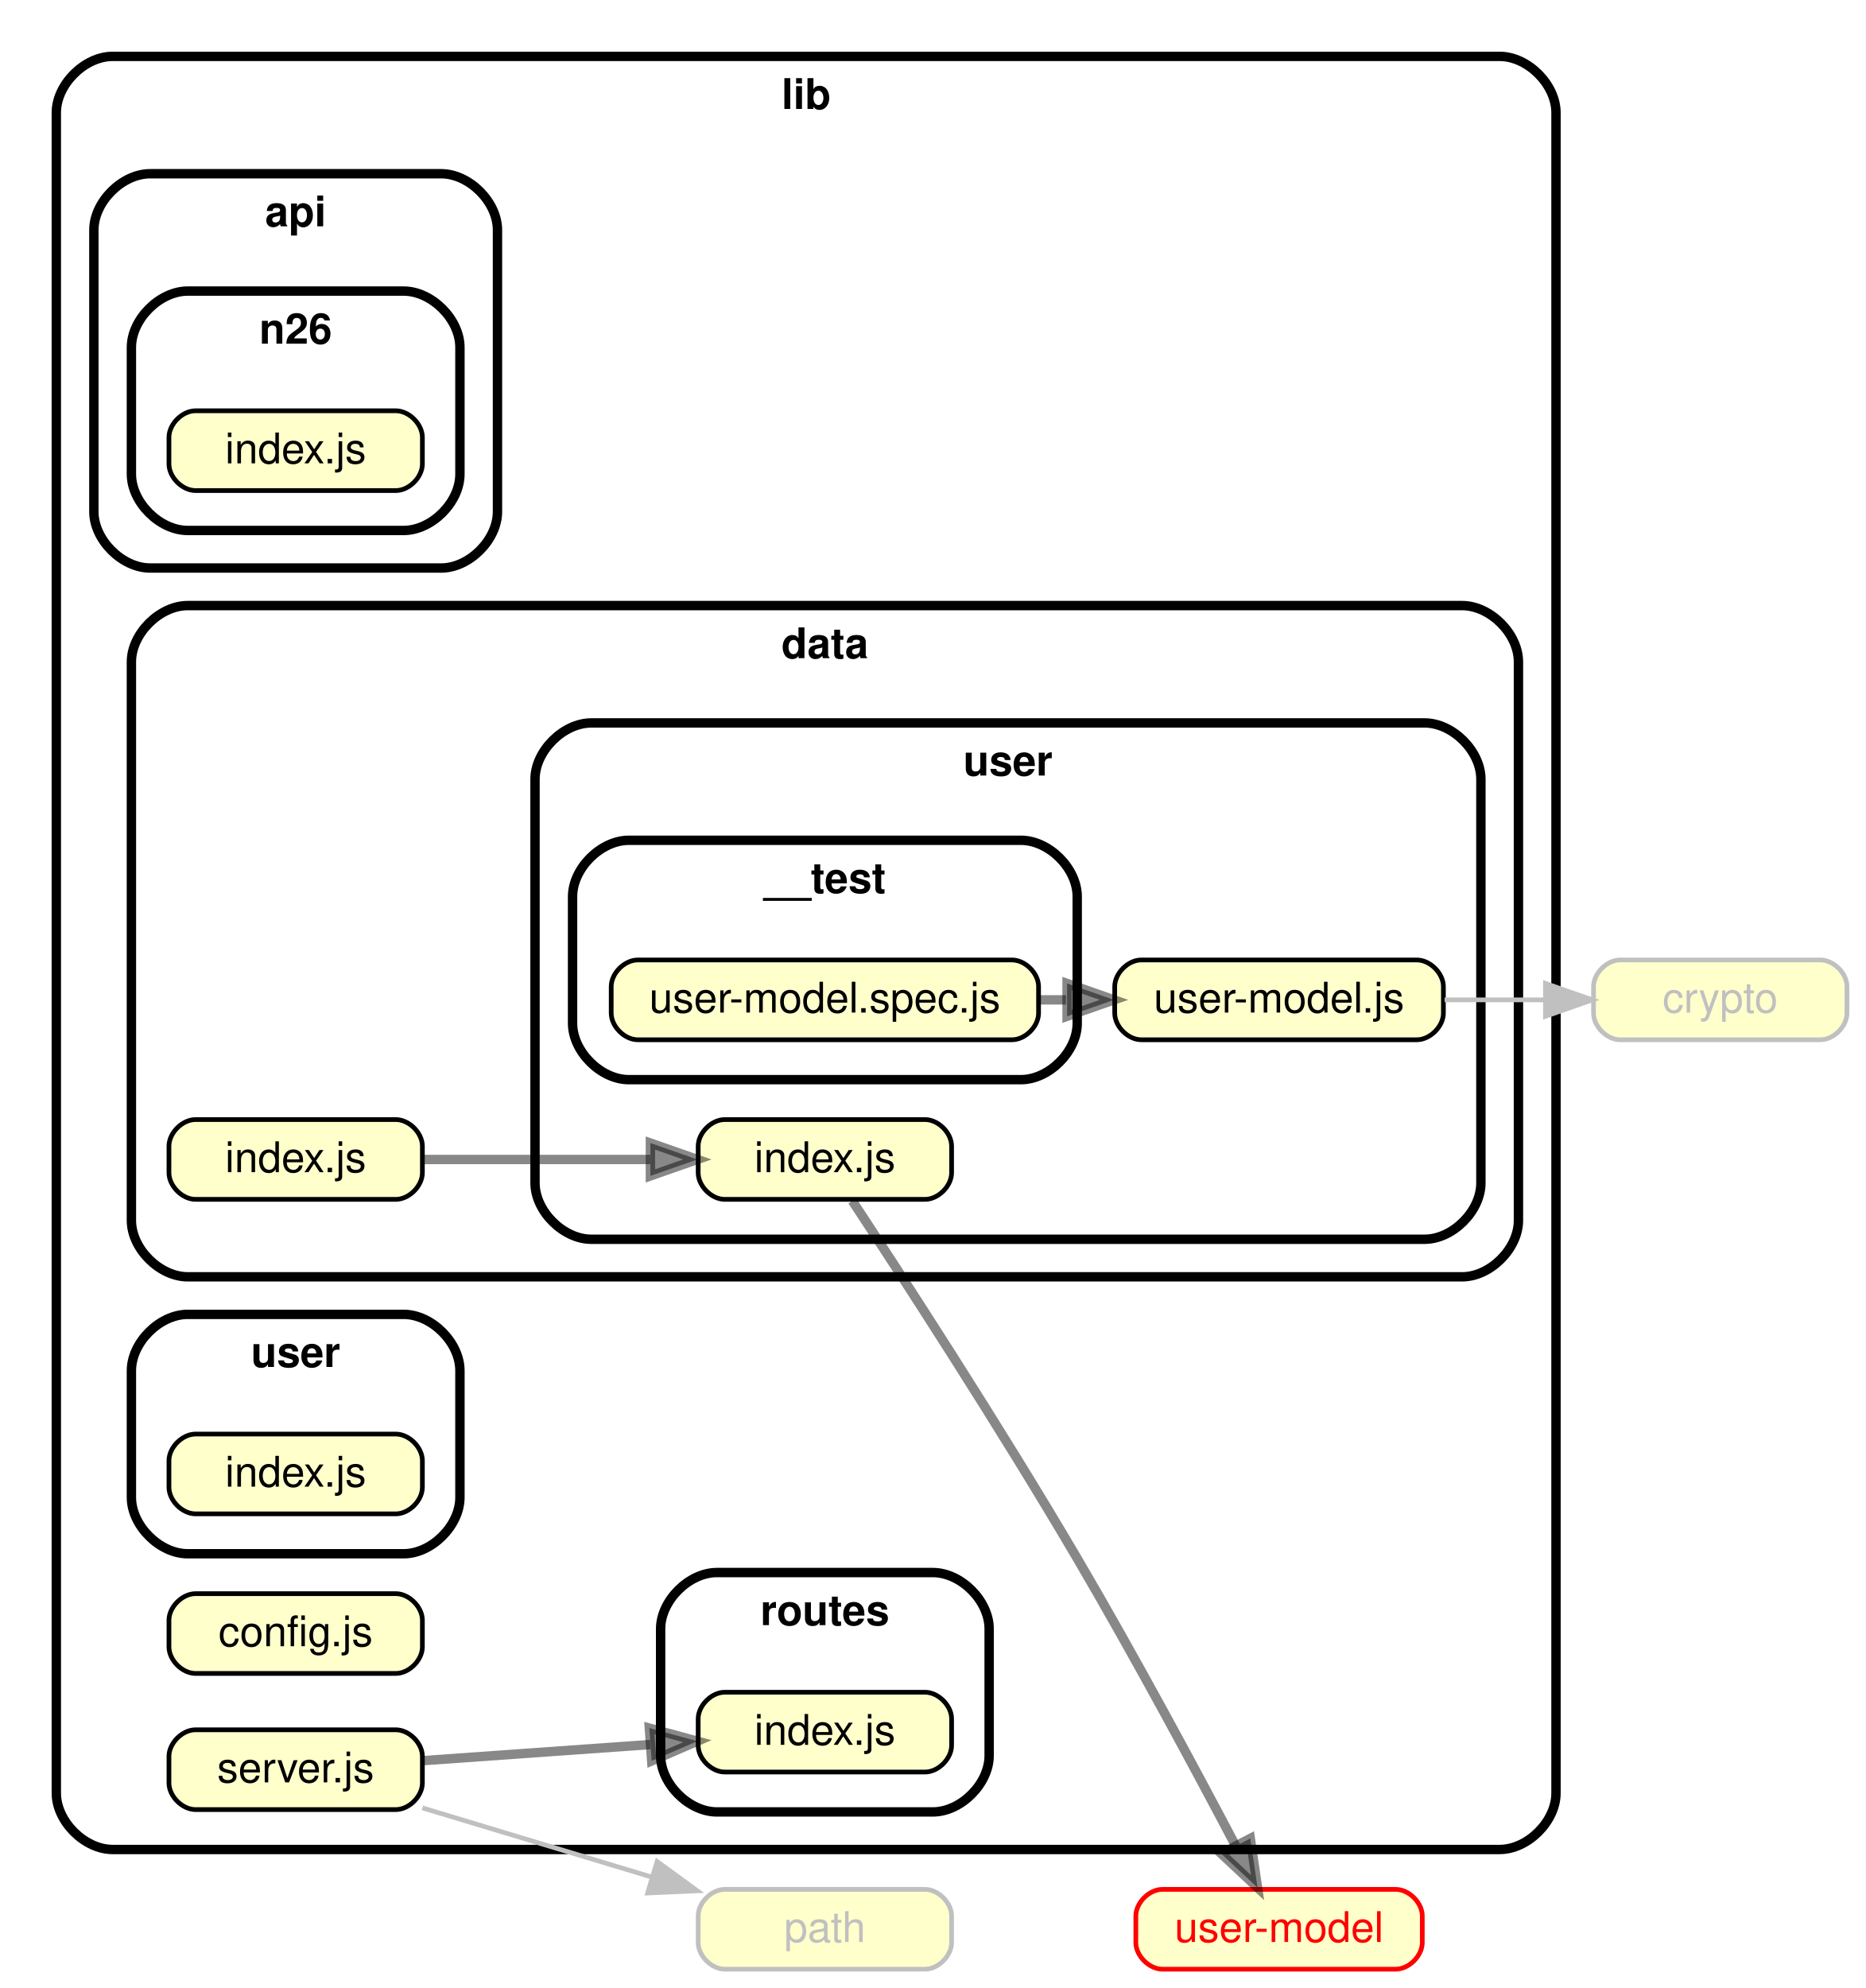
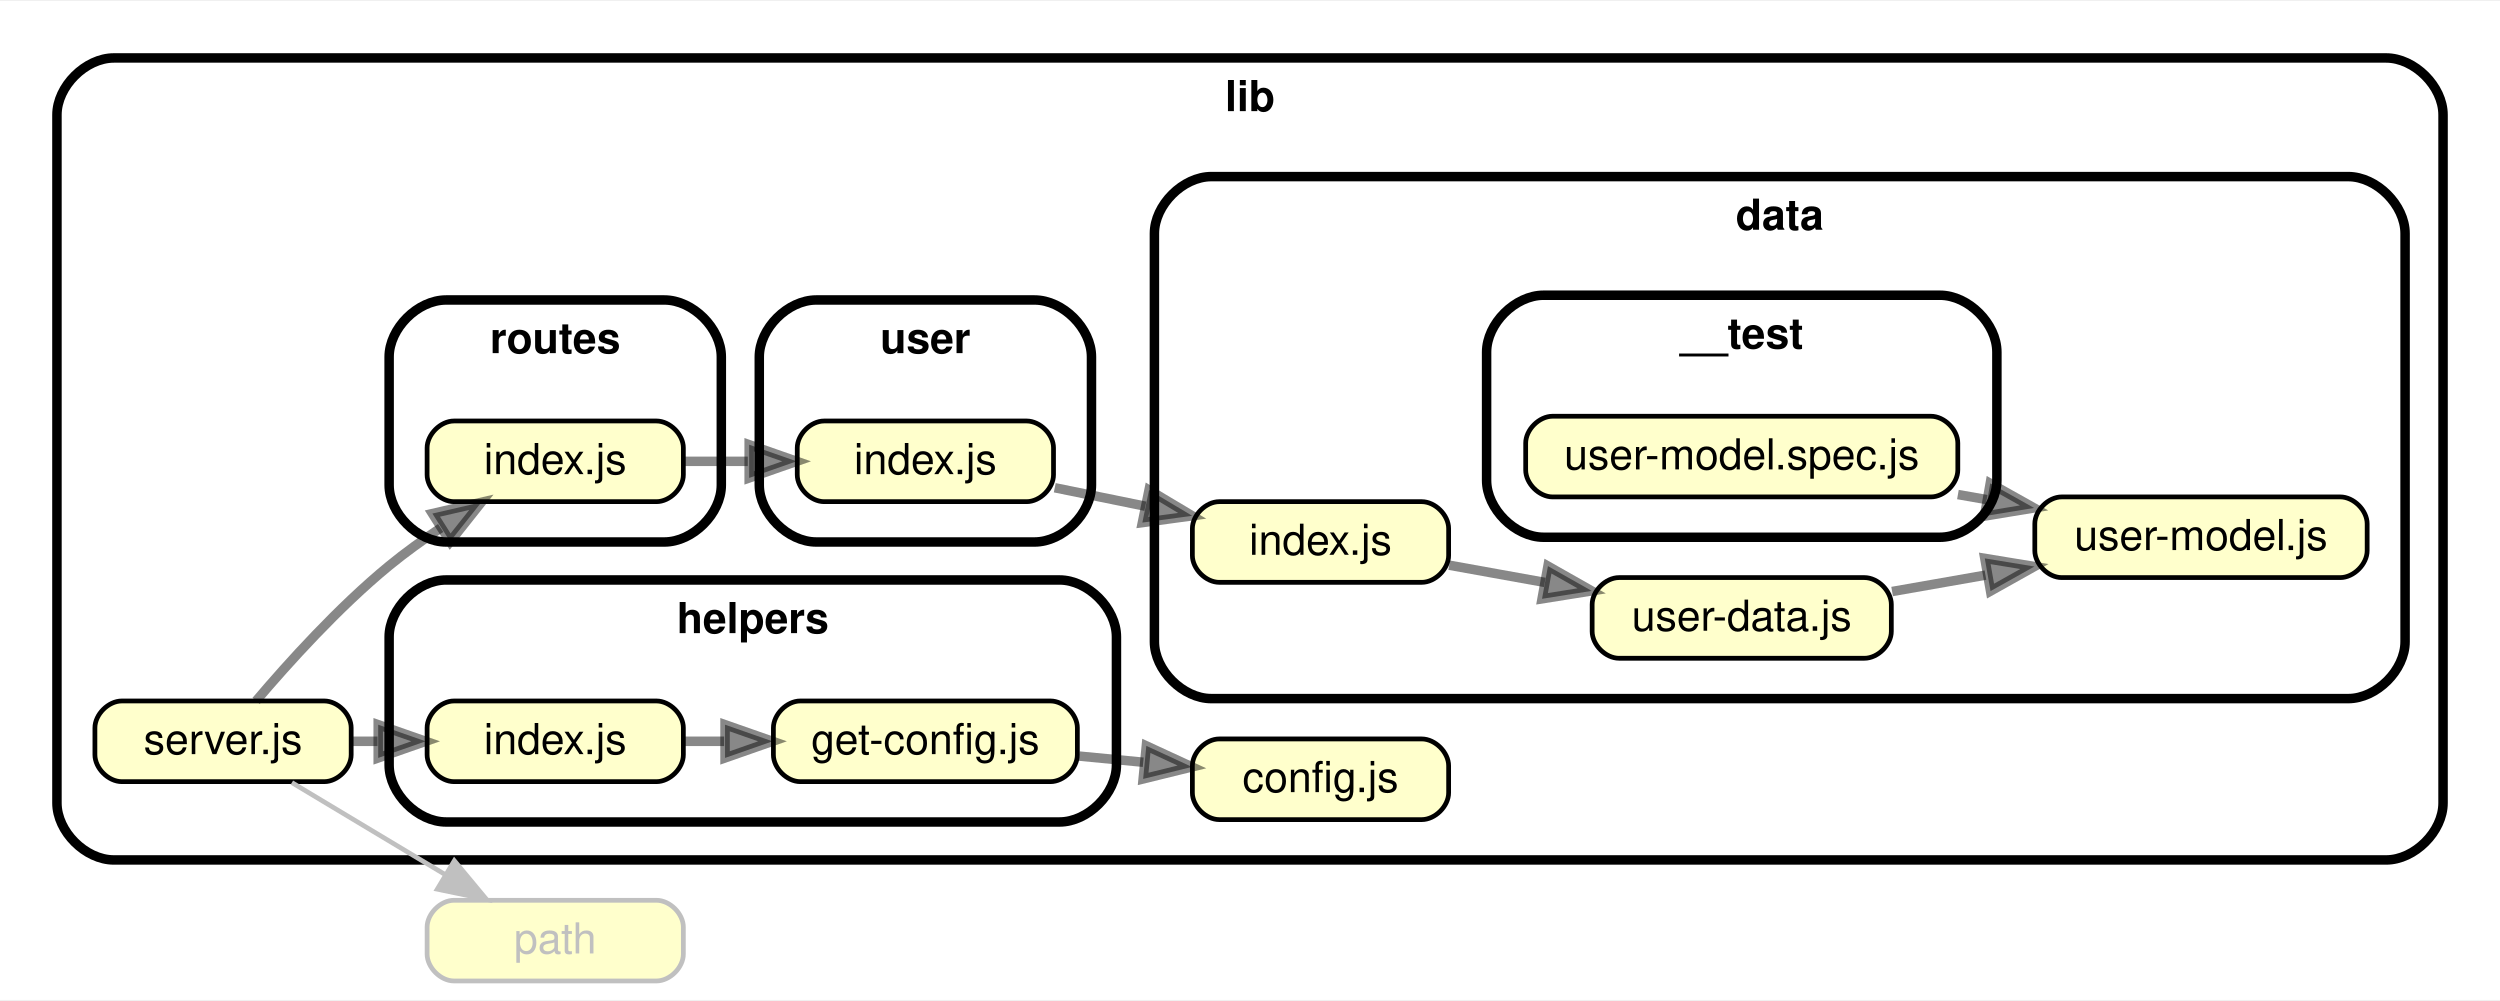
- <svg xmlns="http://www.w3.org/2000/svg" xmlns:xlink="http://www.w3.org/1999/xlink" width="398pt" height="424pt" viewBox="0.00 0.00 397.55 423.50">
-   <g id="graph0" class="graph" transform="scale(1 1) rotate(0) translate(4 419.5)">
-     <polygon fill="#ffffff" stroke="transparent" points="-4,4 -4,-419.5 393.546,-419.5 393.546,4 -4,4" />
+ <svg xmlns="http://www.w3.org/2000/svg" xmlns:xlink="http://www.w3.org/1999/xlink" width="527pt" height="211pt" viewBox="0.00 0.00 526.81 210.50">
+   <g id="graph0" class="graph" transform="scale(1 1) rotate(0) translate(4 206.5)">
+     <polygon fill="#ffffff" stroke="transparent" points="-4,4 -4,-206.5 522.809,-206.5 522.809,4 -4,4" />
    <g id="clust1" class="cluster">
-       <path fill="#ffffff" stroke="#000000" stroke-width="2" d="M20,-25.5C20,-25.5 315.546,-25.5 315.546,-25.5 321.546,-25.5 327.546,-31.5 327.546,-37.5 327.546,-37.5 327.546,-395.5 327.546,-395.5 327.546,-401.5 321.546,-407.5 315.546,-407.5 315.546,-407.5 20,-407.5 20,-407.5 14,-407.5 8,-401.5 8,-395.5 8,-395.5 8,-37.5 8,-37.5 8,-31.5 14,-25.5 20,-25.5" />
-       <text text-anchor="middle" x="167.773" y="-396.3" font-family="Helvetica,sans-Serif" font-weight="bold" font-size="9.00" fill="#000000">lib</text>
+       <path fill="#ffffff" stroke="#000000" stroke-width="2" d="M20,-25.5C20,-25.5 498.809,-25.5 498.809,-25.5 504.809,-25.5 510.809,-31.5 510.809,-37.5 510.809,-37.5 510.809,-182.5 510.809,-182.5 510.809,-188.5 504.809,-194.5 498.809,-194.5 498.809,-194.5 20,-194.5 20,-194.5 14,-194.5 8,-188.5 8,-182.5 8,-182.5 8,-37.5 8,-37.5 8,-31.5 14,-25.5 20,-25.5" />
+       <text text-anchor="middle" x="259.404" y="-183.3" font-family="Helvetica,sans-Serif" font-weight="bold" font-size="9.00" fill="#000000">lib</text>
    </g>
    <g id="clust2" class="cluster">
-       <path fill="#ffffff" stroke="#000000" stroke-width="2" d="M28,-298.5C28,-298.5 90,-298.5 90,-298.5 96,-298.5 102,-304.5 102,-310.5 102,-310.5 102,-370.5 102,-370.5 102,-376.5 96,-382.5 90,-382.5 90,-382.5 28,-382.5 28,-382.5 22,-382.5 16,-376.5 16,-370.5 16,-370.5 16,-310.5 16,-310.5 16,-304.5 22,-298.5 28,-298.5" />
-       <text text-anchor="middle" x="59" y="-371.3" font-family="Helvetica,sans-Serif" font-weight="bold" font-size="9.00" fill="#000000">api</text>
+       <path fill="#ffffff" stroke="#000000" stroke-width="2" d="M251.262,-59.5C251.262,-59.5 490.809,-59.5 490.809,-59.5 496.809,-59.5 502.809,-65.5 502.809,-71.5 502.809,-71.5 502.809,-157.5 502.809,-157.5 502.809,-163.5 496.809,-169.5 490.809,-169.5 490.809,-169.5 251.262,-169.5 251.262,-169.5 245.262,-169.5 239.262,-163.5 239.262,-157.5 239.262,-157.5 239.262,-71.5 239.262,-71.5 239.262,-65.5 245.262,-59.5 251.262,-59.5" />
+       <text text-anchor="middle" x="371.035" y="-158.3" font-family="Helvetica,sans-Serif" font-weight="bold" font-size="9.00" fill="#000000">data</text>
    </g>
    <g id="clust3" class="cluster">
-       <path fill="#ffffff" stroke="#000000" stroke-width="2" d="M36,-306.5C36,-306.5 82,-306.5 82,-306.5 88,-306.5 94,-312.5 94,-318.5 94,-318.5 94,-345.5 94,-345.5 94,-351.5 88,-357.5 82,-357.5 82,-357.5 36,-357.5 36,-357.5 30,-357.5 24,-351.5 24,-345.5 24,-345.5 24,-318.5 24,-318.5 24,-312.5 30,-306.5 36,-306.5" />
-       <text text-anchor="middle" x="59" y="-346.3" font-family="Helvetica,sans-Serif" font-weight="bold" font-size="9.00" fill="#000000">n26</text>
+       <path fill="#ffffff" stroke="#000000" stroke-width="2" d="M321.262,-93.5C321.262,-93.5 404.791,-93.5 404.791,-93.5 410.791,-93.5 416.791,-99.5 416.791,-105.5 416.791,-105.5 416.791,-132.5 416.791,-132.5 416.791,-138.5 410.791,-144.5 404.791,-144.5 404.791,-144.5 321.262,-144.5 321.262,-144.5 315.262,-144.5 309.262,-138.5 309.262,-132.5 309.262,-132.5 309.262,-105.5 309.262,-105.5 309.262,-99.5 315.262,-93.5 321.262,-93.5" />
+       <text text-anchor="middle" x="363.027" y="-133.3" font-family="Helvetica,sans-Serif" font-weight="bold" font-size="9.00" fill="#000000">__test</text>
    </g>
    <g id="clust4" class="cluster">
-       <path fill="#ffffff" stroke="#000000" stroke-width="2" d="M36,-147.5C36,-147.5 307.546,-147.5 307.546,-147.5 313.546,-147.5 319.546,-153.5 319.546,-159.5 319.546,-159.5 319.546,-278.5 319.546,-278.5 319.546,-284.5 313.546,-290.5 307.546,-290.5 307.546,-290.5 36,-290.5 36,-290.5 30,-290.5 24,-284.5 24,-278.5 24,-278.5 24,-159.5 24,-159.5 24,-153.5 30,-147.5 36,-147.5" />
-       <text text-anchor="middle" x="171.773" y="-279.3" font-family="Helvetica,sans-Serif" font-weight="bold" font-size="9.00" fill="#000000">data</text>
+       <path fill="#ffffff" stroke="#000000" stroke-width="2" d="M90,-33.5C90,-33.5 219.262,-33.5 219.262,-33.5 225.262,-33.5 231.262,-39.5 231.262,-45.5 231.262,-45.5 231.262,-72.5 231.262,-72.5 231.262,-78.5 225.262,-84.5 219.262,-84.5 219.262,-84.5 90,-84.5 90,-84.5 84,-84.5 78,-78.5 78,-72.5 78,-72.5 78,-45.5 78,-45.5 78,-39.5 84,-33.5 90,-33.5" />
+       <text text-anchor="middle" x="154.631" y="-73.3" font-family="Helvetica,sans-Serif" font-weight="bold" font-size="9.00" fill="#000000">helpers</text>
    </g>
    <g id="clust5" class="cluster">
-       <path fill="#ffffff" stroke="#000000" stroke-width="2" d="M122,-155.5C122,-155.5 299.546,-155.5 299.546,-155.5 305.546,-155.5 311.546,-161.5 311.546,-167.5 311.546,-167.5 311.546,-253.5 311.546,-253.5 311.546,-259.5 305.546,-265.5 299.546,-265.5 299.546,-265.5 122,-265.5 122,-265.5 116,-265.5 110,-259.5 110,-253.5 110,-253.5 110,-167.5 110,-167.5 110,-161.5 116,-155.5 122,-155.5" />
-       <text text-anchor="middle" x="210.773" y="-254.3" font-family="Helvetica,sans-Serif" font-weight="bold" font-size="9.00" fill="#000000">user</text>
+       <path fill="#ffffff" stroke="#000000" stroke-width="2" d="M90,-92.5C90,-92.5 136,-92.5 136,-92.5 142,-92.5 148,-98.5 148,-104.5 148,-104.5 148,-131.5 148,-131.5 148,-137.5 142,-143.5 136,-143.5 136,-143.5 90,-143.5 90,-143.5 84,-143.5 78,-137.5 78,-131.5 78,-131.5 78,-104.5 78,-104.5 78,-98.5 84,-92.5 90,-92.5" />
+       <text text-anchor="middle" x="113" y="-132.3" font-family="Helvetica,sans-Serif" font-weight="bold" font-size="9.00" fill="#000000">routes</text>
    </g>
    <g id="clust6" class="cluster">
-       <path fill="#ffffff" stroke="#000000" stroke-width="2" d="M130,-189.5C130,-189.5 213.529,-189.5 213.529,-189.5 219.529,-189.5 225.529,-195.5 225.529,-201.5 225.529,-201.5 225.529,-228.5 225.529,-228.5 225.529,-234.5 219.529,-240.5 213.529,-240.5 213.529,-240.5 130,-240.5 130,-240.5 124,-240.5 118,-234.5 118,-228.5 118,-228.5 118,-201.5 118,-201.5 118,-195.5 124,-189.5 130,-189.5" />
-       <text text-anchor="middle" x="171.764" y="-229.3" font-family="Helvetica,sans-Serif" font-weight="bold" font-size="9.00" fill="#000000">__test</text>
-     </g>
-     <g id="clust7" class="cluster">
-       <path fill="#ffffff" stroke="#000000" stroke-width="2" d="M148.764,-33.5C148.764,-33.5 194.764,-33.5 194.764,-33.5 200.764,-33.5 206.764,-39.5 206.764,-45.5 206.764,-45.5 206.764,-72.5 206.764,-72.5 206.764,-78.5 200.764,-84.5 194.764,-84.5 194.764,-84.5 148.764,-84.5 148.764,-84.5 142.764,-84.5 136.764,-78.5 136.764,-72.5 136.764,-72.5 136.764,-45.5 136.764,-45.5 136.764,-39.5 142.764,-33.5 148.764,-33.5" />
-       <text text-anchor="middle" x="171.764" y="-73.3" font-family="Helvetica,sans-Serif" font-weight="bold" font-size="9.00" fill="#000000">routes</text>
-     </g>
-     <g id="clust8" class="cluster">
-       <path fill="#ffffff" stroke="#000000" stroke-width="2" d="M36,-88.5C36,-88.5 82,-88.5 82,-88.5 88,-88.5 94,-94.5 94,-100.5 94,-100.5 94,-127.5 94,-127.5 94,-133.5 88,-139.5 82,-139.5 82,-139.5 36,-139.5 36,-139.5 30,-139.5 24,-133.5 24,-127.5 24,-127.5 24,-100.5 24,-100.5 24,-94.5 30,-88.5 36,-88.5" />
-       <text text-anchor="middle" x="59" y="-128.3" font-family="Helvetica,sans-Serif" font-weight="bold" font-size="9.00" fill="#000000">user</text>
+       <path fill="#ffffff" stroke="#000000" stroke-width="2" d="M168,-92.5C168,-92.5 214,-92.5 214,-92.5 220,-92.5 226,-98.5 226,-104.5 226,-104.5 226,-131.5 226,-131.5 226,-137.5 220,-143.5 214,-143.5 214,-143.5 168,-143.5 168,-143.5 162,-143.5 156,-137.5 156,-131.5 156,-131.5 156,-104.5 156,-104.5 156,-98.5 162,-92.5 168,-92.5" />
+       <text text-anchor="middle" x="191" y="-132.3" font-family="Helvetica,sans-Serif" font-weight="bold" font-size="9.00" fill="#000000">user</text>
    </g>
    <g id="node1" class="node">
-       <path fill="#ffffcc" stroke="#c0c0c0" d="M383.88,-215C383.88,-215 341.213,-215 341.213,-215 338.38,-215 335.546,-212.167 335.546,-209.333 335.546,-209.333 335.546,-203.667 335.546,-203.667 335.546,-200.833 338.38,-198 341.213,-198 341.213,-198 383.88,-198 383.88,-198 386.713,-198 389.546,-200.833 389.546,-203.667 389.546,-203.667 389.546,-209.333 389.546,-209.333 389.546,-212.167 386.713,-215 383.88,-215" />
-       <text text-anchor="middle" x="362.546" y="-203.8" font-family="Helvetica,sans-Serif" font-size="9.00" fill="#c0c0c0">crypto</text>
+       <g id="a_node1">
+         <a xlink:href="lib/config.js" xlink:title="config.js">
+           <path fill="#ffffcc" stroke="#000000" d="M295.596,-51C295.596,-51 252.929,-51 252.929,-51 250.095,-51 247.262,-48.167 247.262,-45.333 247.262,-45.333 247.262,-39.667 247.262,-39.667 247.262,-36.833 250.095,-34 252.929,-34 252.929,-34 295.596,-34 295.596,-34 298.429,-34 301.262,-36.833 301.262,-39.667 301.262,-39.667 301.262,-45.333 301.262,-45.333 301.262,-48.167 298.429,-51 295.596,-51" />
+           <text text-anchor="middle" x="274.262" y="-39.8" font-family="Helvetica,sans-Serif" font-size="9.00" fill="#000000">config.js</text>
+         </a>
+       </g>
    </g>
    <g id="node2" class="node">
      <g id="a_node2">
-         <a xlink:href="lib/api/n26/index.js" xlink:title="index.js">
-           <path fill="#ffffcc" stroke="#000000" d="M80.333,-332C80.333,-332 37.667,-332 37.667,-332 34.833,-332 32,-329.167 32,-326.333 32,-326.333 32,-320.667 32,-320.667 32,-317.833 34.833,-315 37.667,-315 37.667,-315 80.333,-315 80.333,-315 83.167,-315 86,-317.833 86,-320.667 86,-320.667 86,-326.333 86,-326.333 86,-329.167 83.167,-332 80.333,-332" />
-           <text text-anchor="middle" x="59" y="-320.8" font-family="Helvetica,sans-Serif" font-size="9.00" fill="#000000">index.js</text>
+         <a xlink:href="lib/data/__test/user-model.spec.js" xlink:title="user-model.spec.js">
+           <path fill="#ffffcc" stroke="#000000" d="M402.89,-119C402.89,-119 323.163,-119 323.163,-119 320.33,-119 317.497,-116.167 317.497,-113.333 317.497,-113.333 317.497,-107.667 317.497,-107.667 317.497,-104.833 320.33,-102 323.163,-102 323.163,-102 402.89,-102 402.89,-102 405.723,-102 408.557,-104.833 408.557,-107.667 408.557,-107.667 408.557,-113.333 408.557,-113.333 408.557,-116.167 405.723,-119 402.89,-119" />
+           <text text-anchor="middle" x="363.027" y="-107.8" font-family="Helvetica,sans-Serif" font-size="9.00" fill="#000000">user-model.spec.js</text>
        </a>
      </g>
    </g>
+     <g id="node5" class="node">
+       <g id="a_node5">
+         <a xlink:href="lib/data/user-model.js" xlink:title="user-model.js">
+           <path fill="#ffffcc" stroke="#000000" d="M489.151,-102C489.151,-102 430.449,-102 430.449,-102 427.616,-102 424.782,-99.167 424.782,-96.333 424.782,-96.333 424.782,-90.667 424.782,-90.667 424.782,-87.833 427.616,-85 430.449,-85 430.449,-85 489.151,-85 489.151,-85 491.984,-85 494.817,-87.833 494.817,-90.667 494.817,-90.667 494.817,-96.333 494.817,-96.333 494.817,-99.167 491.984,-102 489.151,-102" />
+           <text text-anchor="middle" x="459.8" y="-90.8" font-family="Helvetica,sans-Serif" font-size="9.00" fill="#000000">user-model.js</text>
+         </a>
+       </g>
+     </g>
+     <g id="edge1" class="edge">
+       <path fill="none" stroke="#000000" stroke-width="2" stroke-opacity="0.467" d="M408.579,-102.498C410.602,-102.143 412.631,-101.786 414.652,-101.431" />
+       <polygon fill="#000000" fill-opacity="0.467" stroke="#000000" stroke-width="2" stroke-opacity="0.467" points="415.386,-104.856 424.629,-99.678 414.175,-97.961 415.386,-104.856" />
+     </g>
    <g id="node3" class="node">
      <g id="a_node3">
-         <a xlink:href="lib/config.js" xlink:title="config.js">
-           <path fill="#ffffcc" stroke="#000000" d="M80.333,-80C80.333,-80 37.667,-80 37.667,-80 34.833,-80 32,-77.167 32,-74.333 32,-74.333 32,-68.667 32,-68.667 32,-65.833 34.833,-63 37.667,-63 37.667,-63 80.333,-63 80.333,-63 83.167,-63 86,-65.833 86,-68.667 86,-68.667 86,-74.333 86,-74.333 86,-77.167 83.167,-80 80.333,-80" />
-           <text text-anchor="middle" x="59" y="-68.8" font-family="Helvetica,sans-Serif" font-size="9.00" fill="#000000">config.js</text>
+         <a xlink:href="lib/data/index.js" xlink:title="index.js">
+           <path fill="#ffffcc" stroke="#000000" d="M295.596,-101C295.596,-101 252.929,-101 252.929,-101 250.095,-101 247.262,-98.167 247.262,-95.333 247.262,-95.333 247.262,-89.667 247.262,-89.667 247.262,-86.833 250.095,-84 252.929,-84 252.929,-84 295.596,-84 295.596,-84 298.429,-84 301.262,-86.833 301.262,-89.667 301.262,-89.667 301.262,-95.333 301.262,-95.333 301.262,-98.167 298.429,-101 295.596,-101" />
+           <text text-anchor="middle" x="274.262" y="-89.8" font-family="Helvetica,sans-Serif" font-size="9.00" fill="#000000">index.js</text>
        </a>
      </g>
    </g>
    <g id="node4" class="node">
      <g id="a_node4">
-         <a xlink:href="lib/data/index.js" xlink:title="index.js">
-           <path fill="#ffffcc" stroke="#000000" d="M80.333,-181C80.333,-181 37.667,-181 37.667,-181 34.833,-181 32,-178.167 32,-175.333 32,-175.333 32,-169.667 32,-169.667 32,-166.833 34.833,-164 37.667,-164 37.667,-164 80.333,-164 80.333,-164 83.167,-164 86,-166.833 86,-169.667 86,-169.667 86,-175.333 86,-175.333 86,-178.167 83.167,-181 80.333,-181" />
-           <text text-anchor="middle" x="59" y="-169.8" font-family="Helvetica,sans-Serif" font-size="9.00" fill="#000000">index.js</text>
-         </a>
-       </g>
-     </g>
-     <g id="node6" class="node">
-       <g id="a_node6">
-         <a xlink:href="lib/data/user/index.js" xlink:title="index.js">
-           <path fill="#ffffcc" stroke="#000000" d="M193.098,-181C193.098,-181 150.431,-181 150.431,-181 147.598,-181 144.764,-178.167 144.764,-175.333 144.764,-175.333 144.764,-169.667 144.764,-169.667 144.764,-166.833 147.598,-164 150.431,-164 150.431,-164 193.098,-164 193.098,-164 195.931,-164 198.764,-166.833 198.764,-169.667 198.764,-169.667 198.764,-175.333 198.764,-175.333 198.764,-178.167 195.931,-181 193.098,-181" />
-           <text text-anchor="middle" x="171.764" y="-169.8" font-family="Helvetica,sans-Serif" font-size="9.00" fill="#000000">index.js</text>
-         </a>
-       </g>
-     </g>
-     <g id="edge1" class="edge">
-       <path fill="none" stroke="#000000" stroke-width="2" stroke-opacity="0.467" d="M86.01,-172.5C100.548,-172.5 118.701,-172.5 134.557,-172.5" />
-       <polygon fill="#000000" fill-opacity="0.467" stroke="#000000" stroke-width="2" stroke-opacity="0.467" points="134.584,-176 144.584,-172.5 134.584,-169 134.584,-176" />
-     </g>
-     <g id="node5" class="node">
-       <g id="a_node5">
-         <a xlink:href="lib/data/user/__test/user-model.spec.js" xlink:title="user-model.spec.js">
-           <path fill="#ffffcc" stroke="#000000" d="M211.628,-215C211.628,-215 131.901,-215 131.901,-215 129.068,-215 126.234,-212.167 126.234,-209.333 126.234,-209.333 126.234,-203.667 126.234,-203.667 126.234,-200.833 129.068,-198 131.901,-198 131.901,-198 211.628,-198 211.628,-198 214.461,-198 217.294,-200.833 217.294,-203.667 217.294,-203.667 217.294,-209.333 217.294,-209.333 217.294,-212.167 214.461,-215 211.628,-215" />
-           <text text-anchor="middle" x="171.764" y="-203.8" font-family="Helvetica,sans-Serif" font-size="9.00" fill="#000000">user-model.spec.js</text>
-         </a>
-       </g>
-     </g>
-     <g id="node7" class="node">
-       <g id="a_node7">
-         <a xlink:href="lib/data/user/user-model.js" xlink:title="user-model.js">
-           <path fill="#ffffcc" stroke="#000000" d="M297.889,-215C297.889,-215 239.187,-215 239.187,-215 236.353,-215 233.52,-212.167 233.52,-209.333 233.52,-209.333 233.52,-203.667 233.52,-203.667 233.52,-200.833 236.353,-198 239.187,-198 239.187,-198 297.889,-198 297.889,-198 300.722,-198 303.555,-200.833 303.555,-203.667 303.555,-203.667 303.555,-209.333 303.555,-209.333 303.555,-212.167 300.722,-215 297.889,-215" />
-           <text text-anchor="middle" x="268.538" y="-203.8" font-family="Helvetica,sans-Serif" font-size="9.00" fill="#000000">user-model.js</text>
+         <a xlink:href="lib/data/user-data.js" xlink:title="user-data.js">
+           <path fill="#ffffcc" stroke="#000000" d="M388.881,-85C388.881,-85 337.172,-85 337.172,-85 334.339,-85 331.505,-82.167 331.505,-79.333 331.505,-79.333 331.505,-73.667 331.505,-73.667 331.505,-70.833 334.339,-68 337.172,-68 337.172,-68 388.881,-68 388.881,-68 391.715,-68 394.548,-70.833 394.548,-73.667 394.548,-73.667 394.548,-79.333 394.548,-79.333 394.548,-82.167 391.715,-85 388.881,-85" />
+           <text text-anchor="middle" x="363.027" y="-73.8" font-family="Helvetica,sans-Serif" font-size="9.00" fill="#000000">user-data.js</text>
        </a>
      </g>
    </g>
    <g id="edge2" class="edge">
-       <path fill="none" stroke="#000000" stroke-width="2" stroke-opacity="0.467" d="M217.317,-206.5C219.255,-206.5 221.199,-206.5 223.137,-206.5" />
-       <polygon fill="#000000" fill-opacity="0.467" stroke="#000000" stroke-width="2" stroke-opacity="0.467" points="223.367,-210 233.367,-206.5 223.367,-203 223.367,-210" />
-     </g>
-     <g id="node12" class="node">
-       <path fill="#ffffcc" stroke="#ff0000" d="M293.389,-17C293.389,-17 243.687,-17 243.687,-17 240.853,-17 238.02,-14.167 238.02,-11.333 238.02,-11.333 238.02,-5.667 238.02,-5.667 238.02,-2.833 240.853,0 243.687,0 243.687,0 293.389,0 293.389,0 296.222,0 299.055,-2.833 299.055,-5.667 299.055,-5.667 299.055,-11.333 299.055,-11.333 299.055,-14.167 296.222,-17 293.389,-17" />
-       <text text-anchor="middle" x="268.538" y="-5.8" font-family="Helvetica,sans-Serif" font-size="9.00" fill="#ff0000">user-model</text>
+       <path fill="none" stroke="#000000" stroke-width="2" stroke-opacity="0.467" d="M301.377,-87.612C307.748,-86.464 314.682,-85.214 321.524,-83.981" />
+       <polygon fill="#000000" fill-opacity="0.467" stroke="#000000" stroke-width="2" stroke-opacity="0.467" points="322.187,-87.418 331.407,-82.199 320.945,-80.529 322.187,-87.418" />
    </g>
    <g id="edge3" class="edge">
-       <path fill="none" stroke="#000000" stroke-width="2" stroke-opacity="0.467" d="M177.609,-163.685C187.698,-148.377 208.898,-115.802 225.529,-87.5 237.715,-66.762 250.807,-42.379 259.303,-26.246" />
-       <polygon fill="#000000" fill-opacity="0.467" stroke="#000000" stroke-width="2" stroke-opacity="0.467" points="262.411,-27.855 263.95,-17.373 256.21,-24.608 262.411,-27.855" />
+       <path fill="none" stroke="#000000" stroke-width="2" stroke-opacity="0.467" d="M394.714,-82.066C401.008,-83.172 407.732,-84.353 414.381,-85.521" />
+       <polygon fill="#000000" fill-opacity="0.467" stroke="#000000" stroke-width="2" stroke-opacity="0.467" points="414.241,-89.05 424.696,-87.333 415.452,-82.156 414.241,-89.05" />
+     </g>
+     <g id="node6" class="node">
+       <g id="a_node6">
+         <a xlink:href="lib/helpers/get-config.js" xlink:title="get-config.js">
+           <path fill="#ffffcc" stroke="#000000" d="M217.359,-59C217.359,-59 164.641,-59 164.641,-59 161.807,-59 158.974,-56.167 158.974,-53.333 158.974,-53.333 158.974,-47.667 158.974,-47.667 158.974,-44.833 161.807,-42 164.641,-42 164.641,-42 217.359,-42 217.359,-42 220.193,-42 223.026,-44.833 223.026,-47.667 223.026,-47.667 223.026,-53.333 223.026,-53.333 223.026,-56.167 220.193,-59 217.359,-59" />
+           <text text-anchor="middle" x="191" y="-47.8" font-family="Helvetica,sans-Serif" font-size="9.00" fill="#000000">get-config.js</text>
+         </a>
+       </g>
    </g>
    <g id="edge4" class="edge">
-       <path fill="none" stroke="#c0c0c0" d="M303.81,-206.5C310.811,-206.5 318.183,-206.5 325.249,-206.5" />
-       <polygon fill="#c0c0c0" stroke="#c0c0c0" points="325.304,-210 335.304,-206.5 325.304,-203 325.304,-210" />
+       <path fill="none" stroke="#000000" stroke-width="2" stroke-opacity="0.467" d="M223.43,-47.384C227.847,-46.96 232.411,-46.521 236.907,-46.089" />
+       <polygon fill="#000000" fill-opacity="0.467" stroke="#000000" stroke-width="2" stroke-opacity="0.467" points="237.556,-49.543 247.175,-45.103 236.887,-42.575 237.556,-49.543" />
+     </g>
+     <g id="node7" class="node">
+       <g id="a_node7">
+         <a xlink:href="lib/helpers/index.js" xlink:title="index.js">
+           <path fill="#ffffcc" stroke="#000000" d="M134.333,-59C134.333,-59 91.667,-59 91.667,-59 88.833,-59 86,-56.167 86,-53.333 86,-53.333 86,-47.667 86,-47.667 86,-44.833 88.833,-42 91.667,-42 91.667,-42 134.333,-42 134.333,-42 137.167,-42 140,-44.833 140,-47.667 140,-47.667 140,-53.333 140,-53.333 140,-56.167 137.167,-59 134.333,-59" />
+           <text text-anchor="middle" x="113" y="-47.8" font-family="Helvetica,sans-Serif" font-size="9.00" fill="#000000">index.js</text>
+         </a>
+       </g>
+     </g>
+     <g id="edge5" class="edge">
+       <path fill="none" stroke="#000000" stroke-width="2" stroke-opacity="0.467" d="M140.281,-50.5C142.988,-50.5 145.778,-50.5 148.592,-50.5" />
+       <polygon fill="#000000" fill-opacity="0.467" stroke="#000000" stroke-width="2" stroke-opacity="0.467" points="148.782,-54 158.782,-50.5 148.782,-47 148.782,-54" />
    </g>
    <g id="node8" class="node">
      <g id="a_node8">
        <a xlink:href="lib/routes/index.js" xlink:title="index.js">
-           <path fill="#ffffcc" stroke="#000000" d="M193.098,-59C193.098,-59 150.431,-59 150.431,-59 147.598,-59 144.764,-56.167 144.764,-53.333 144.764,-53.333 144.764,-47.667 144.764,-47.667 144.764,-44.833 147.598,-42 150.431,-42 150.431,-42 193.098,-42 193.098,-42 195.931,-42 198.764,-44.833 198.764,-47.667 198.764,-47.667 198.764,-53.333 198.764,-53.333 198.764,-56.167 195.931,-59 193.098,-59" />
-           <text text-anchor="middle" x="171.764" y="-47.8" font-family="Helvetica,sans-Serif" font-size="9.00" fill="#000000">index.js</text>
+           <path fill="#ffffcc" stroke="#000000" d="M134.333,-118C134.333,-118 91.667,-118 91.667,-118 88.833,-118 86,-115.167 86,-112.333 86,-112.333 86,-106.667 86,-106.667 86,-103.833 88.833,-101 91.667,-101 91.667,-101 134.333,-101 134.333,-101 137.167,-101 140,-103.833 140,-106.667 140,-106.667 140,-112.333 140,-112.333 140,-115.167 137.167,-118 134.333,-118" />
+           <text text-anchor="middle" x="113" y="-106.8" font-family="Helvetica,sans-Serif" font-size="9.00" fill="#000000">index.js</text>
        </a>
      </g>
+     </g>
+     <g id="node10" class="node">
+       <g id="a_node10">
+         <a xlink:href="lib/user/index.js" xlink:title="index.js">
+           <path fill="#ffffcc" stroke="#000000" d="M212.333,-118C212.333,-118 169.667,-118 169.667,-118 166.833,-118 164,-115.167 164,-112.333 164,-112.333 164,-106.667 164,-106.667 164,-103.833 166.833,-101 169.667,-101 169.667,-101 212.333,-101 212.333,-101 215.167,-101 218,-103.833 218,-106.667 218,-106.667 218,-112.333 218,-112.333 218,-115.167 215.167,-118 212.333,-118" />
+           <text text-anchor="middle" x="191" y="-106.8" font-family="Helvetica,sans-Serif" font-size="9.00" fill="#000000">index.js</text>
+         </a>
+       </g>
+     </g>
+     <g id="edge6" class="edge">
+       <path fill="none" stroke="#000000" stroke-width="2" stroke-opacity="0.467" d="M140.281,-109.5C144.58,-109.5 149.09,-109.5 153.571,-109.5" />
+       <polygon fill="#000000" fill-opacity="0.467" stroke="#000000" stroke-width="2" stroke-opacity="0.467" points="153.867,-113 163.867,-109.5 153.867,-106 153.867,-113" />
    </g>
    <g id="node9" class="node">
      <g id="a_node9">
        <a xlink:href="lib/server.js" xlink:title="server.js">
-           <path fill="#ffffcc" stroke="#000000" d="M80.333,-51C80.333,-51 37.667,-51 37.667,-51 34.833,-51 32,-48.167 32,-45.333 32,-45.333 32,-39.667 32,-39.667 32,-36.833 34.833,-34 37.667,-34 37.667,-34 80.333,-34 80.333,-34 83.167,-34 86,-36.833 86,-39.667 86,-39.667 86,-45.333 86,-45.333 86,-48.167 83.167,-51 80.333,-51" />
-           <text text-anchor="middle" x="59" y="-39.8" font-family="Helvetica,sans-Serif" font-size="9.00" fill="#000000">server.js</text>
+           <path fill="#ffffcc" stroke="#000000" d="M64.333,-59C64.333,-59 21.667,-59 21.667,-59 18.833,-59 16,-56.167 16,-53.333 16,-53.333 16,-47.667 16,-47.667 16,-44.833 18.833,-42 21.667,-42 21.667,-42 64.333,-42 64.333,-42 67.167,-42 70,-44.833 70,-47.667 70,-47.667 70,-53.333 70,-53.333 70,-56.167 67.167,-59 64.333,-59" />
+           <text text-anchor="middle" x="43" y="-47.8" font-family="Helvetica,sans-Serif" font-size="9.00" fill="#000000">server.js</text>
        </a>
      </g>
    </g>
-     <g id="edge5" class="edge">
-       <path fill="none" stroke="#000000" stroke-width="2" stroke-opacity="0.467" d="M86.01,-44.416C100.548,-45.448 118.701,-46.735 134.557,-47.86" />
-       <polygon fill="#000000" fill-opacity="0.467" stroke="#000000" stroke-width="2" stroke-opacity="0.467" points="134.361,-51.355 144.584,-48.572 134.857,-44.373 134.361,-51.355" />
+     <g id="edge7" class="edge">
+       <path fill="none" stroke="#000000" stroke-width="2" stroke-opacity="0.467" d="M70.264,-50.5C72.006,-50.5 73.775,-50.5 75.552,-50.5" />
+       <polygon fill="#000000" fill-opacity="0.467" stroke="#000000" stroke-width="2" stroke-opacity="0.467" points="75.695,-54 85.695,-50.5 75.695,-47 75.695,-54" />
+     </g>
+     <g id="edge8" class="edge">
+       <path fill="none" stroke="#000000" stroke-width="2" stroke-opacity="0.467" d="M49.968,-59.021C56.672,-66.924 67.337,-78.75 78,-87.5 81.371,-90.266 85.112,-92.958 88.859,-95.455" />
+       <polygon fill="#000000" fill-opacity="0.467" stroke="#000000" stroke-width="2" stroke-opacity="0.467" points="87.116,-98.494 97.44,-100.873 90.853,-92.575 87.116,-98.494" />
    </g>
    <g id="node11" class="node">
-       <path fill="#ffffcc" stroke="#c0c0c0" d="M193.098,-17C193.098,-17 150.431,-17 150.431,-17 147.598,-17 144.764,-14.167 144.764,-11.333 144.764,-11.333 144.764,-5.667 144.764,-5.667 144.764,-2.833 147.598,0 150.431,0 150.431,0 193.098,0 193.098,0 195.931,0 198.764,-2.833 198.764,-5.667 198.764,-5.667 198.764,-11.333 198.764,-11.333 198.764,-14.167 195.931,-17 193.098,-17" />
-       <text text-anchor="middle" x="171.764" y="-5.8" font-family="Helvetica,sans-Serif" font-size="9.00" fill="#c0c0c0">path</text>
+       <path fill="#ffffcc" stroke="#c0c0c0" d="M134.333,-17C134.333,-17 91.667,-17 91.667,-17 88.833,-17 86,-14.167 86,-11.333 86,-11.333 86,-5.667 86,-5.667 86,-2.833 88.833,0 91.667,0 91.667,0 134.333,0 134.333,0 137.167,0 140,-2.833 140,-5.667 140,-5.667 140,-11.333 140,-11.333 140,-14.167 137.167,-17 134.333,-17" />
+       <text text-anchor="middle" x="113" y="-5.8" font-family="Helvetica,sans-Serif" font-size="9.00" fill="#c0c0c0">path</text>
    </g>
-     <g id="edge6" class="edge">
-       <path fill="none" stroke="#c0c0c0" d="M86.01,-34.356C100.686,-29.931 119.047,-24.395 135.01,-19.582" />
-       <polygon fill="#c0c0c0" stroke="#c0c0c0" points="136.02,-22.933 144.584,-16.695 133.999,-16.231 136.02,-22.933" />
+     <g id="edge9" class="edge">
+       <path fill="none" stroke="#c0c0c0" d="M57.504,-41.798C66.796,-36.222 79.064,-28.862 89.701,-22.479" />
+       <polygon fill="#c0c0c0" stroke="#c0c0c0" points="91.74,-25.337 98.514,-17.191 88.139,-19.335 91.74,-25.337" />
    </g>
-     <g id="node10" class="node">
-       <g id="a_node10">
-         <a xlink:href="lib/user/index.js" xlink:title="index.js">
-           <path fill="#ffffcc" stroke="#000000" d="M80.333,-114C80.333,-114 37.667,-114 37.667,-114 34.833,-114 32,-111.167 32,-108.333 32,-108.333 32,-102.667 32,-102.667 32,-99.833 34.833,-97 37.667,-97 37.667,-97 80.333,-97 80.333,-97 83.167,-97 86,-99.833 86,-102.667 86,-102.667 86,-108.333 86,-108.333 86,-111.167 83.167,-114 80.333,-114" />
-           <text text-anchor="middle" x="59" y="-102.8" font-family="Helvetica,sans-Serif" font-size="9.00" fill="#000000">index.js</text>
-         </a>
-       </g>
+     <g id="edge10" class="edge">
+       <path fill="none" stroke="#000000" stroke-width="2" stroke-opacity="0.467" d="M218.263,-103.934C224.363,-102.688 230.933,-101.347 237.351,-100.036" />
+       <polygon fill="#000000" fill-opacity="0.467" stroke="#000000" stroke-width="2" stroke-opacity="0.467" points="238.125,-103.451 247.222,-98.021 236.724,-96.592 238.125,-103.451" />
    </g>
  </g>
</svg>
